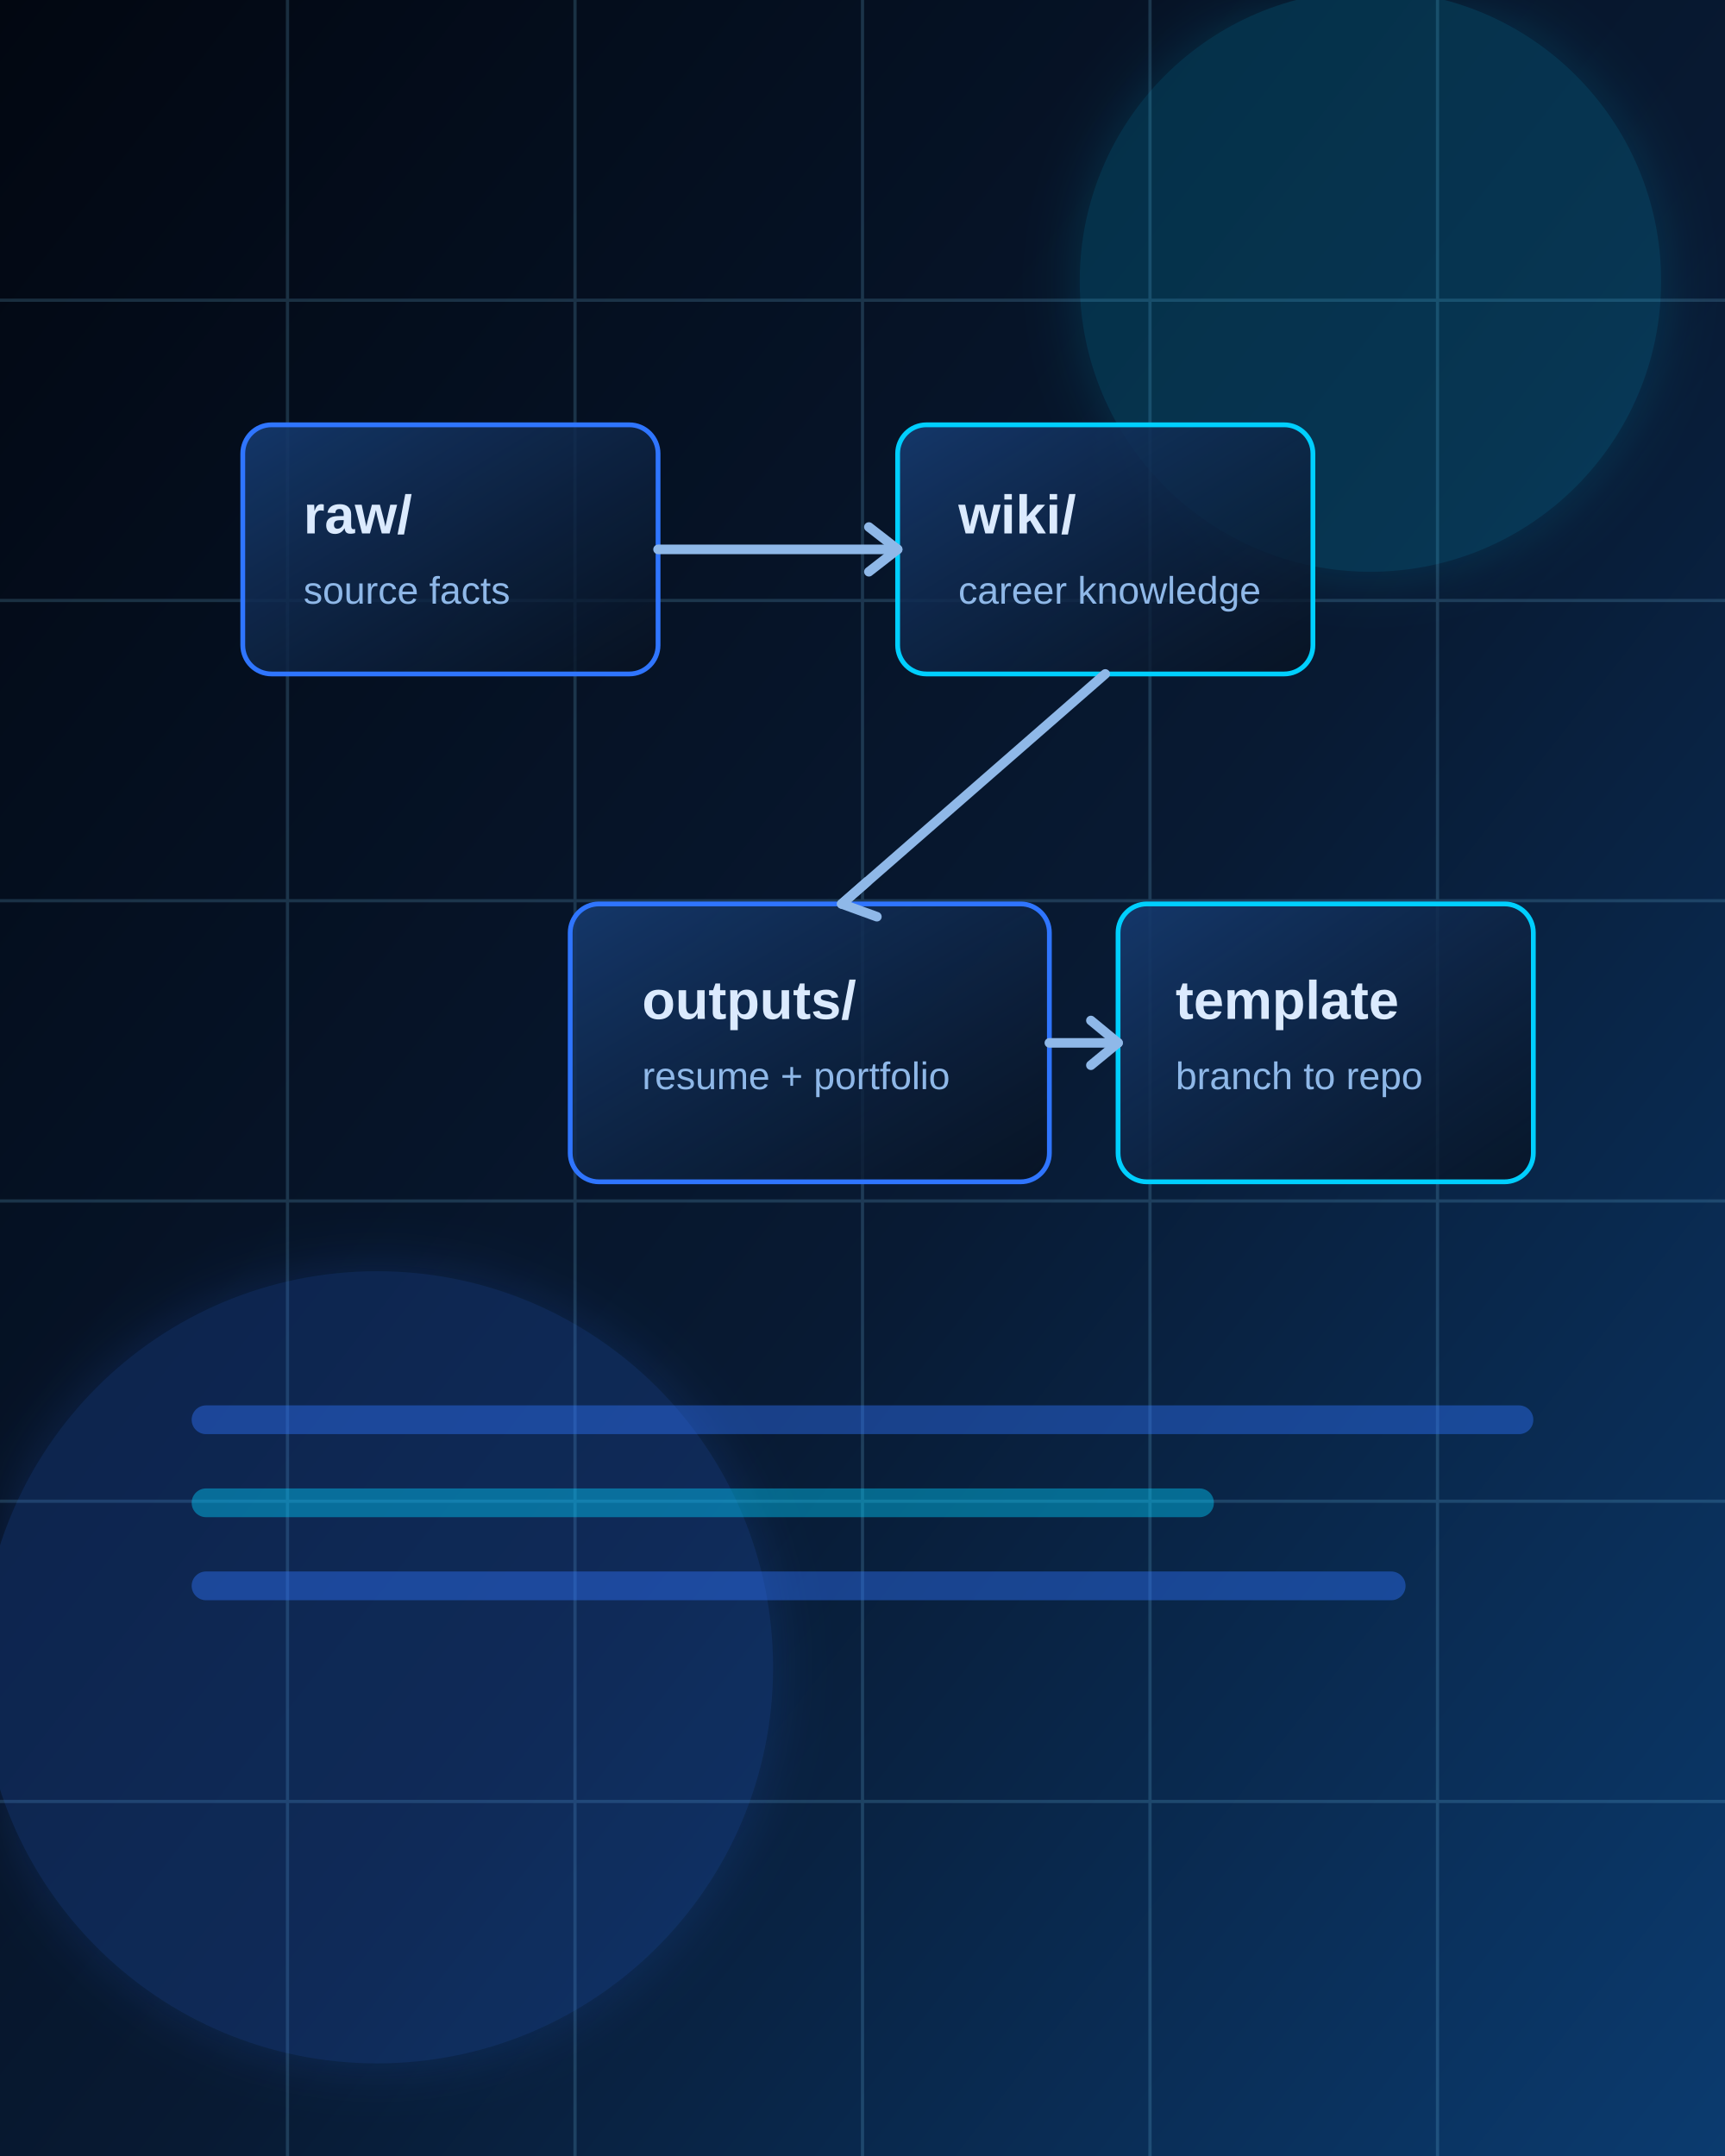
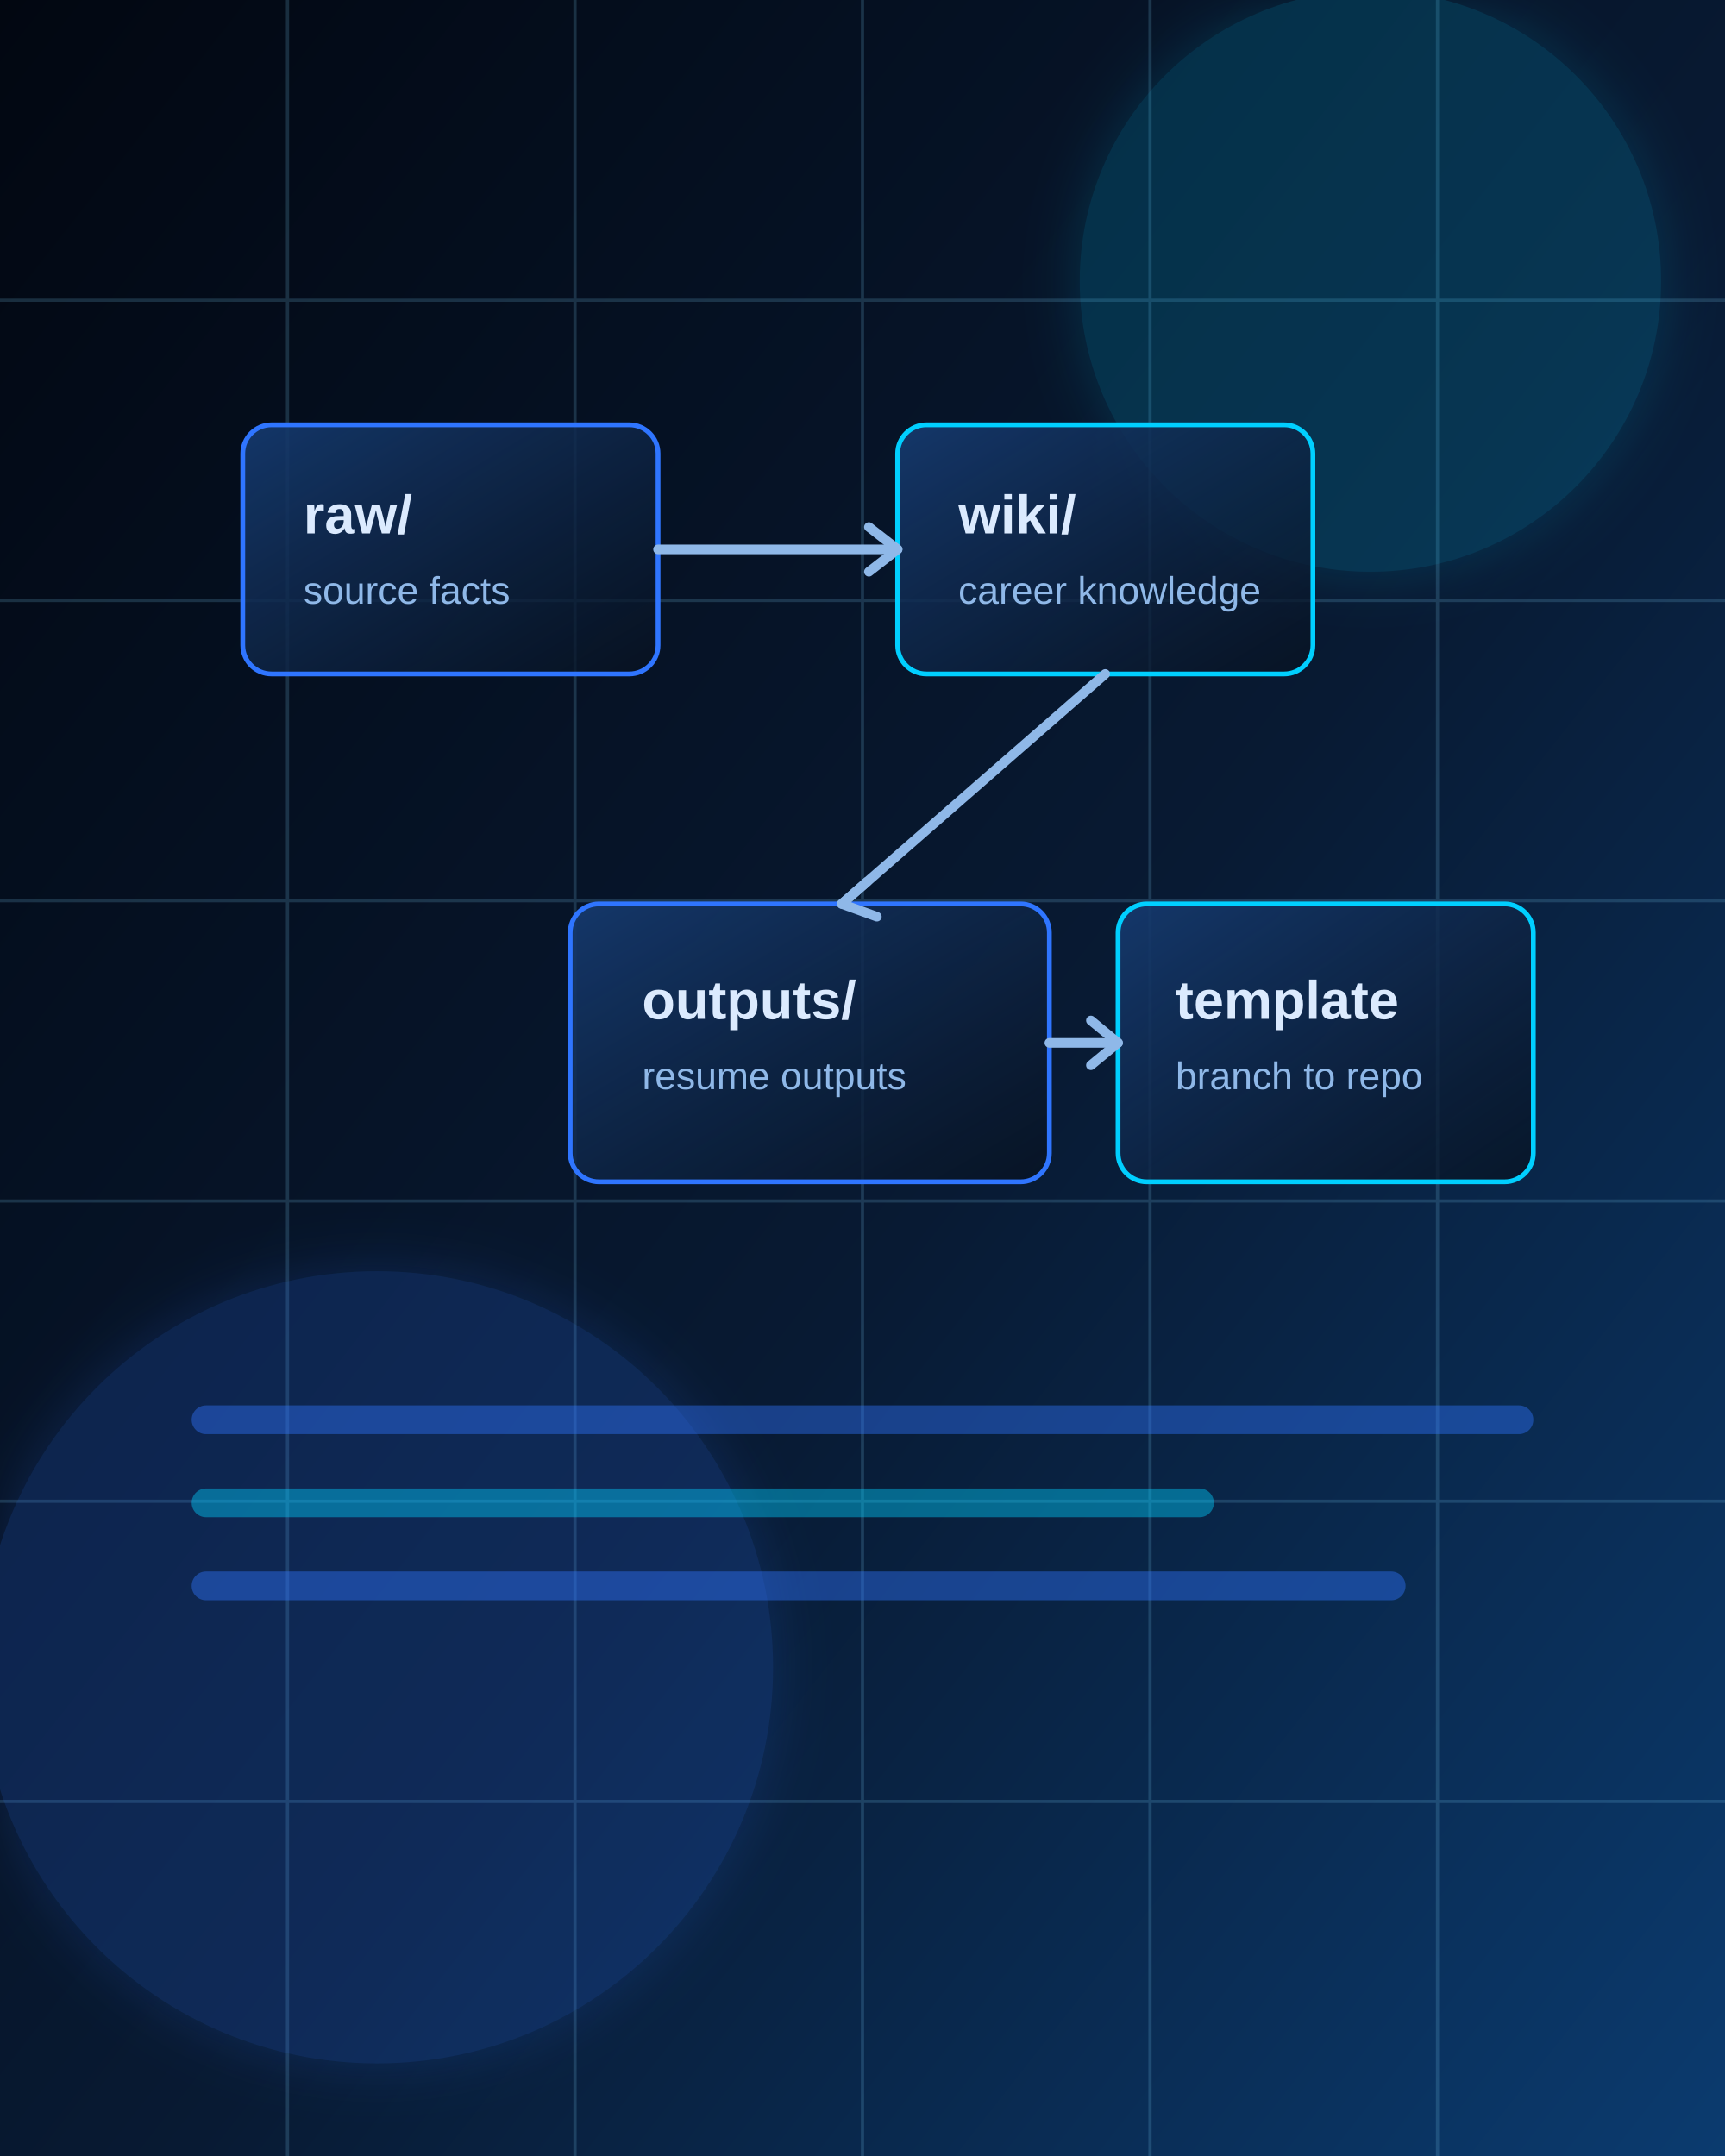
<svg xmlns="http://www.w3.org/2000/svg" width="1080" height="1350" viewBox="0 0 1080 1350" role="img" aria-labelledby="title desc">
  <defs>
    <linearGradient id="bg" x1="0" y1="0" x2="1" y2="1">
      <stop offset="0" stop-color="#020711" />
      <stop offset="0.55" stop-color="#081a33" />
      <stop offset="1" stop-color="#0b3b6f" />
    </linearGradient>
    <linearGradient id="card" x1="0" y1="0" x2="1" y2="1">
      <stop offset="0" stop-color="#153a6f" stop-opacity="0.92" />
      <stop offset="1" stop-color="#07111f" stop-opacity="0.72" />
    </linearGradient>
    <filter id="glow" x="-40%" y="-40%" width="180%" height="180%">
      <feGaussianBlur stdDeviation="18" result="blur" />
      <feMerge>
        <feMergeNode in="blur" />
        <feMergeNode in="SourceGraphic" />
      </feMerge>
    </filter>
  </defs>
  <rect width="1080" height="1350" fill="url(#bg)" />
  <g opacity="0.18">
    <path d="M0 188H1080M0 376H1080M0 564H1080M0 752H1080M0 940H1080M0 1128H1080" stroke="#7dd3fc" stroke-width="2" />
    <path d="M180 0V1350M360 0V1350M540 0V1350M720 0V1350M900 0V1350" stroke="#7dd3fc" stroke-width="2" />
  </g>
  <circle cx="858" cy="176" r="182" fill="#00cfff" opacity="0.16" filter="url(#glow)" />
  <circle cx="236" cy="1044" r="248" fill="#2f75ff" opacity="0.18" filter="url(#glow)" />
  <g transform="translate(152 266)">
    <rect x="0" y="0" width="260" height="156" rx="18" fill="url(#card)" stroke="#2f75ff" stroke-width="3" />
    <rect x="410" y="0" width="260" height="156" rx="18" fill="url(#card)" stroke="#00cfff" stroke-width="3" />
    <rect x="205" y="300" width="300" height="174" rx="18" fill="url(#card)" stroke="#2f75ff" stroke-width="3" />
    <rect x="548" y="300" width="260" height="174" rx="18" fill="url(#card)" stroke="#00cfff" stroke-width="3" />
    <path d="M260 78H410M540 156L375 300M505 387H548" stroke="#8fb8e8" stroke-width="6" stroke-linecap="round" />
    <path d="M392 64l18 14-18 14M391 286l-16 14 22 8M531 373l17 14-17 14" fill="none" stroke="#8fb8e8" stroke-width="6" stroke-linecap="round" stroke-linejoin="round" />
    <text x="38" y="68" fill="#dbeafe" font-family="Arial, sans-serif" font-size="34" font-weight="700">raw/</text>
    <text x="38" y="112" fill="#8fb8e8" font-family="Arial, sans-serif" font-size="24">source facts</text>
    <text x="448" y="68" fill="#dbeafe" font-family="Arial, sans-serif" font-size="34" font-weight="700">wiki/</text>
    <text x="448" y="112" fill="#8fb8e8" font-family="Arial, sans-serif" font-size="24">career knowledge</text>
    <text x="250" y="372" fill="#dbeafe" font-family="Arial, sans-serif" font-size="34" font-weight="700">outputs/</text>
-     <text x="250" y="416" fill="#8fb8e8" font-family="Arial, sans-serif" font-size="24">resume + portfolio</text>
+     <text x="250" y="416" fill="#8fb8e8" font-family="Arial, sans-serif" font-size="24">resume outputs</text>
    <text x="584" y="372" fill="#dbeafe" font-family="Arial, sans-serif" font-size="34" font-weight="700">template</text>
    <text x="584" y="416" fill="#8fb8e8" font-family="Arial, sans-serif" font-size="24">branch to repo</text>
  </g>
  <g opacity="0.42">
    <rect x="120" y="880" width="840" height="18" rx="9" fill="#2f75ff" />
    <rect x="120" y="932" width="640" height="18" rx="9" fill="#00cfff" />
    <rect x="120" y="984" width="760" height="18" rx="9" fill="#2f75ff" />
  </g>
</svg>
